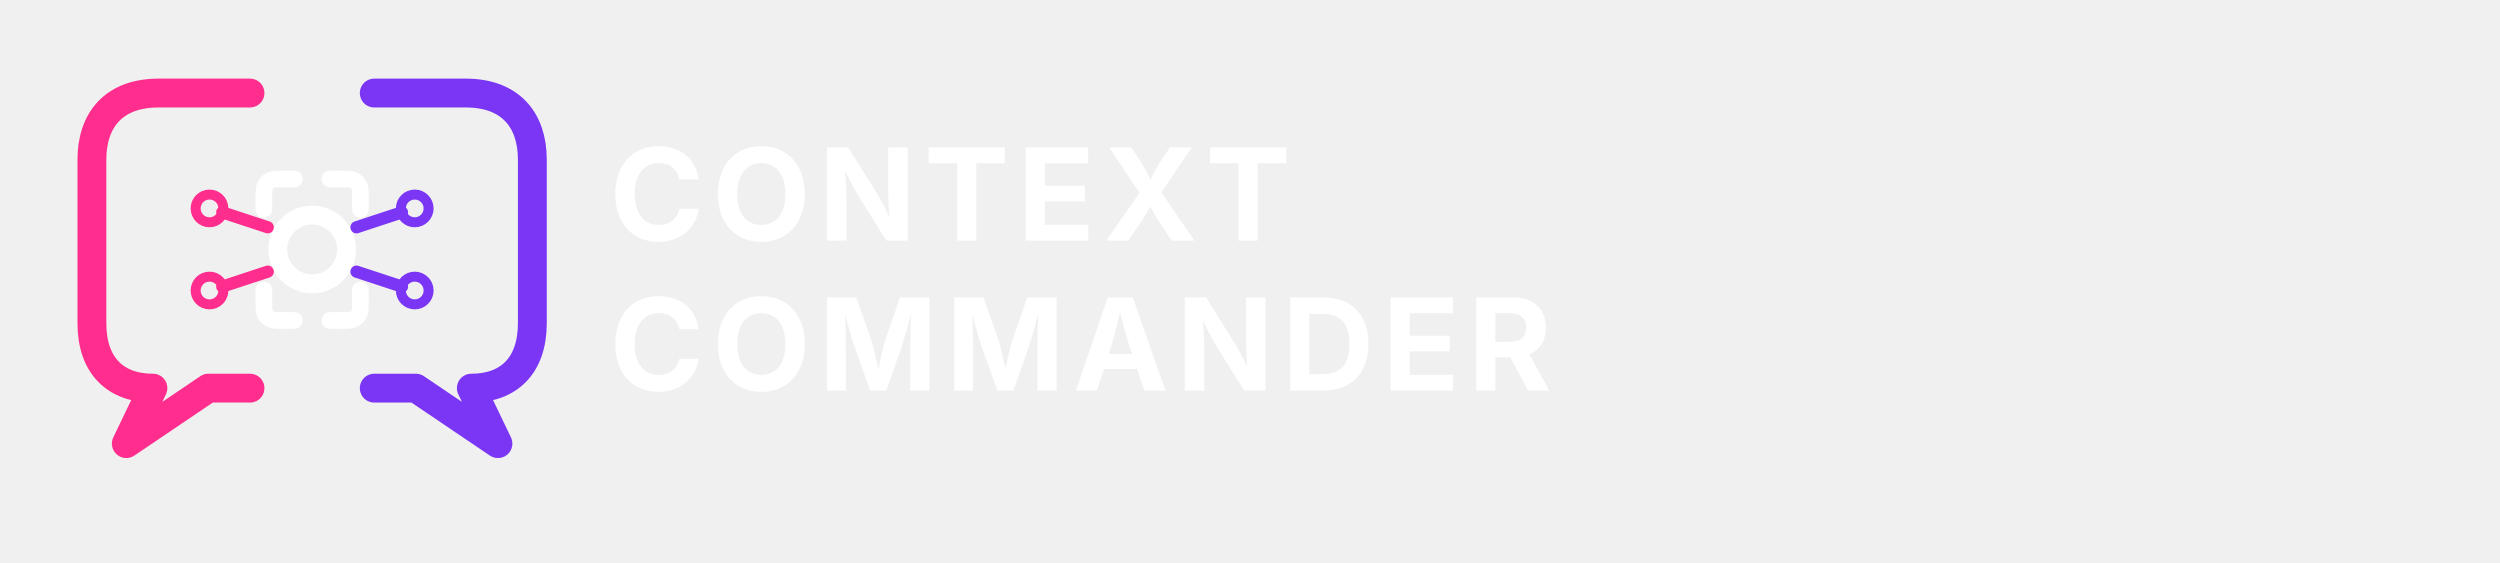
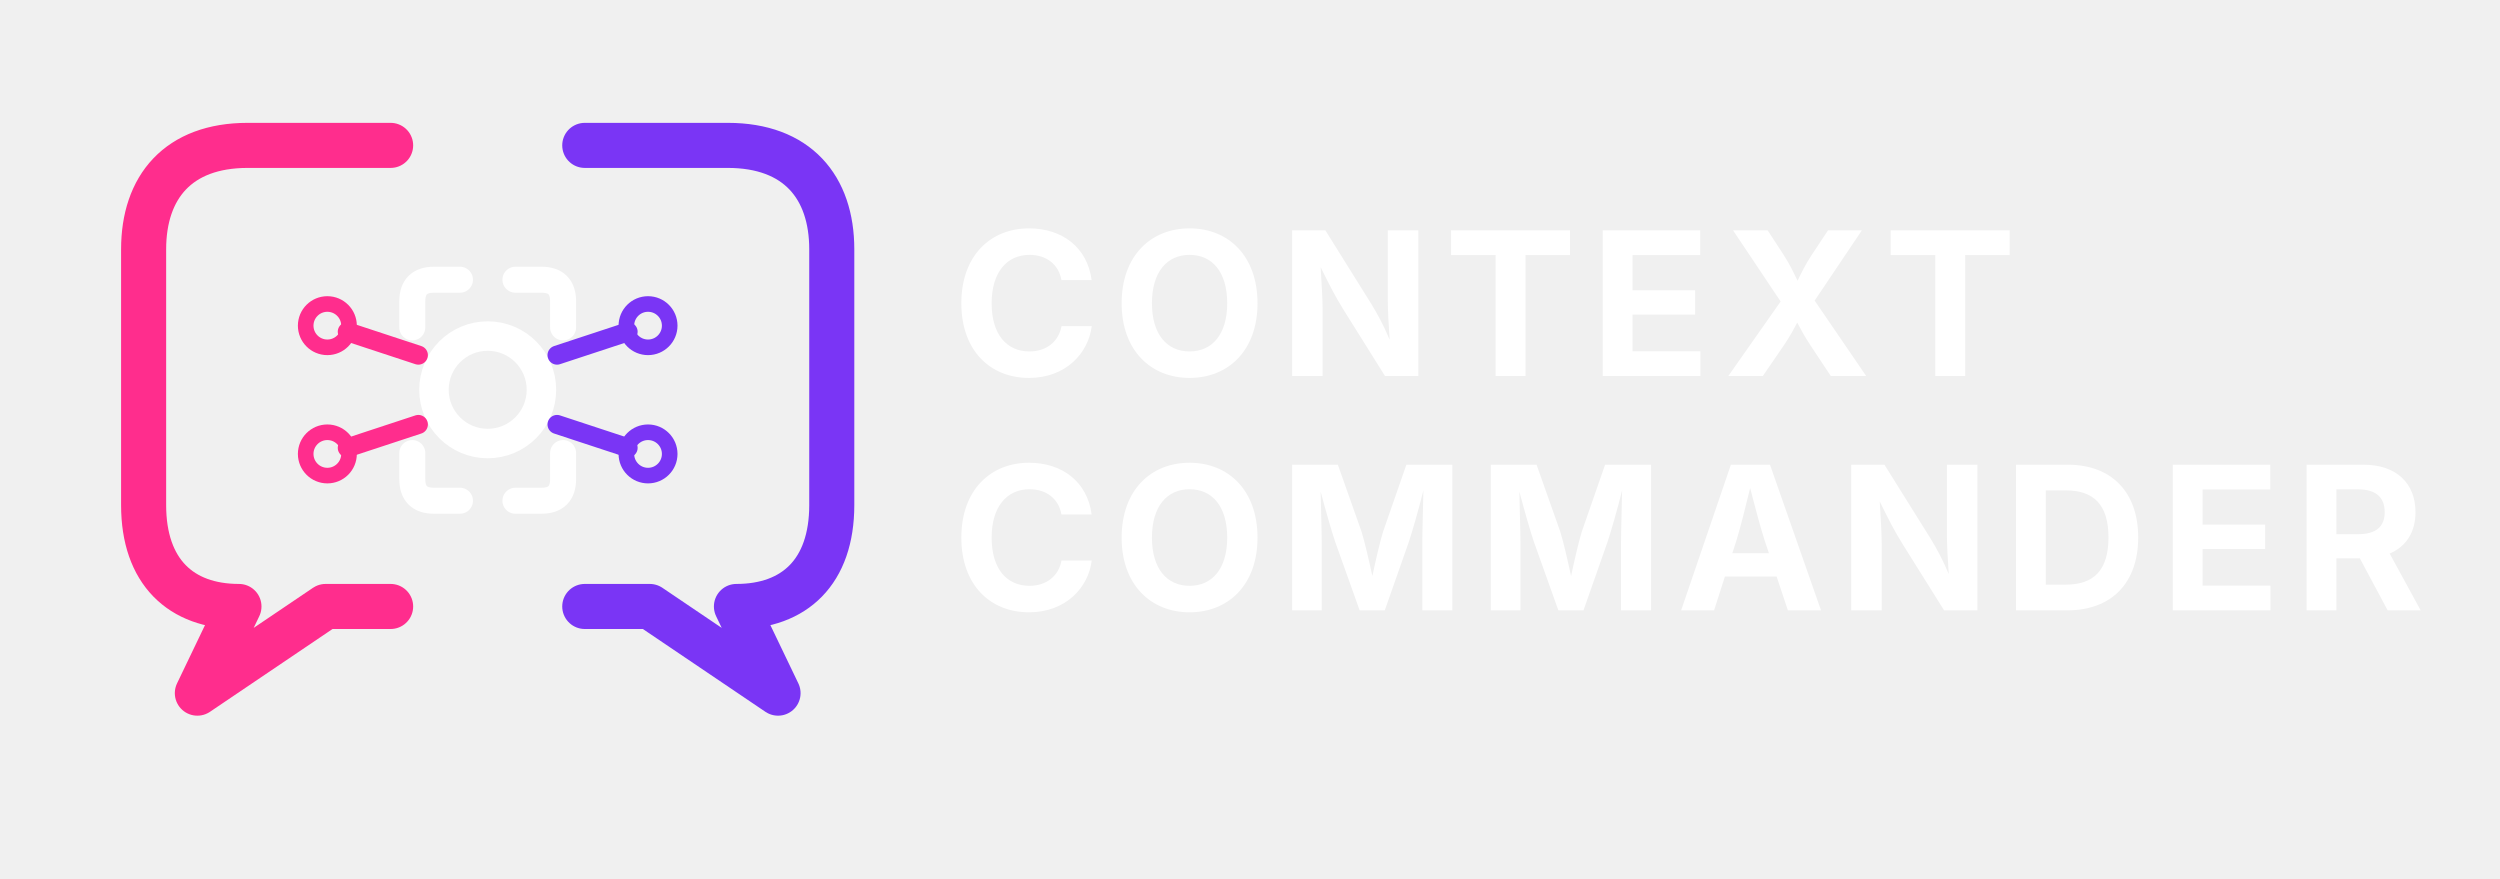
- <svg xmlns="http://www.w3.org/2000/svg" viewBox="0 0 1600 360" role="img" aria-label="Context Commander">
+ <svg xmlns="http://www.w3.org/2000/svg" viewBox="0 0 1024 360" role="img" aria-label="Context Commander">
  <g transform="translate(18,-15) scale(0.355)">
    <path d="M 400 210 H 235              C 155 210 115 258 115 330              V 625              C 115 702 158 742 225 742              L 177 842              L 325 742              H 400" fill="none" stroke="#FF2D8D" stroke-width="52" stroke-linecap="round" stroke-linejoin="round" />
    <path d="M 624 210 H 789              C 869 210 909 258 909 330              V 625              C 909 702 866 742 799 742              L 847 842              L 699 742              H 624" fill="none" stroke="#7A35F5" stroke-width="52" stroke-linecap="round" stroke-linejoin="round" />
    <circle cx="512" cy="492" r="62" fill="none" stroke="#FFFFFF" stroke-width="34" />
    <path d="M 425 420 V 390 Q 425 365 450 365 H 480" fill="none" stroke="#FFFFFF" stroke-width="30" stroke-linecap="round" />
    <path d="M 599 420 V 390 Q 599 365 574 365 H 544" fill="none" stroke="#FFFFFF" stroke-width="30" stroke-linecap="round" />
    <path d="M 425 565 V 595 Q 425 620 450 620 H 480" fill="none" stroke="#FFFFFF" stroke-width="30" stroke-linecap="round" />
    <path d="M 599 565 V 595 Q 599 620 574 620 H 544" fill="none" stroke="#FFFFFF" stroke-width="30" stroke-linecap="round" />
    <line x1="350" y1="425" x2="432" y2="452" stroke="#FF2D8D" stroke-width="22" stroke-linecap="round" />
    <circle cx="327" cy="418" r="25" fill="none" stroke="#FF2D8D" stroke-width="18" />
    <line x1="350" y1="559" x2="432" y2="532" stroke="#FF2D8D" stroke-width="22" stroke-linecap="round" />
    <circle cx="327" cy="566" r="25" fill="none" stroke="#FF2D8D" stroke-width="18" />
    <line x1="592" y1="452" x2="674" y2="425" stroke="#7A35F5" stroke-width="22" stroke-linecap="round" />
    <circle cx="697" cy="418" r="25" fill="none" stroke="#7A35F5" stroke-width="18" />
    <line x1="592" y1="532" x2="674" y2="559" stroke="#7A35F5" stroke-width="22" stroke-linecap="round" />
    <circle cx="697" cy="566" r="25" fill="none" stroke="#7A35F5" stroke-width="18" />
  </g>
  <path d="M786 -20C1162 -20 1394 233 1428 510H1119C1089 348 961 251 791 251C561 251 404 421 404 744C404 1060 559 1239 792 1239C962 1239 1090 1143 1118 981H1427C1383 1316 1125 1510 786 1510C393 1510 94 1231 94 744C94 260 389 -20 786 -20Z" fill="#FFFFFF" transform="translate(390.000 154.000) scale(0.040039 -0.040039)" />
  <path d="M789 -20C1184 -20 1484 259 1484 744C1484 1231 1184 1510 789 1510C394 1510 94 1231 94 744C94 260 394 -20 789 -20ZM789 251C558 251 404 425 404 744C404 1064 558 1239 789 1239C1020 1239 1174 1065 1174 744C1174 425 1020 251 789 251Z" fill="#FFFFFF" transform="translate(455.659 154.000) scale(0.040039 -0.040039)" />
  <path d="M135 0H447V685C447 773 438 933 427 1113C519 927 574 818 657 684L1085 0H1426V1490H1114V775C1114 677 1122 517 1133 371C1068 526 1005 639 946 736L475 1490H135Z" fill="#FFFFFF" transform="translate(523.841 154.000) scale(0.040039 -0.040039)" />
  <path d="M75 1237H531V0H837V1237H1292V1490H75Z" fill="#FFFFFF" transform="translate(591.342 154.000) scale(0.040039 -0.040039)" />
  <path d="M135 0H1134V253H440V628H1080V877H440V1237H1132V1490H135Z" fill="#FFFFFF" transform="translate(651.075 154.000) scale(0.040039 -0.040039)" />
  <path d="M51 0H404L618 312C689 417 717 474 756 546C795 473 823 417 892 312L1099 0H1461L934 771L1417 1490H1071L905 1240C835 1133 799 1055 759 974C720 1055 685 1133 616 1240L453 1490H99L586 762Z" fill="#FFFFFF" transform="translate(705.884 154.000) scale(0.040039 -0.040039)" />
  <path d="M75 1237H531V0H837V1237H1292V1490H75Z" fill="#FFFFFF" transform="translate(771.423 154.000) scale(0.040039 -0.040039)" />
  <path d="M786 -20C1162 -20 1394 233 1428 510H1119C1089 348 961 251 791 251C561 251 404 421 404 744C404 1060 559 1239 792 1239C962 1239 1090 1143 1118 981H1427C1383 1316 1125 1510 786 1510C393 1510 94 1231 94 744C94 260 389 -20 786 -20Z" fill="#FFFFFF" transform="translate(390.000 250.000) scale(0.040039 -0.040039)" />
  <path d="M789 -20C1184 -20 1484 259 1484 744C1484 1231 1184 1510 789 1510C394 1510 94 1231 94 744C94 260 394 -20 789 -20ZM789 251C558 251 404 425 404 744C404 1064 558 1239 789 1239C1020 1239 1174 1065 1174 744C1174 425 1020 251 789 251Z" fill="#FFFFFF" transform="translate(455.659 250.000) scale(0.040039 -0.040039)" />
  <path d="M135 0H438V703C438 815 430 1034 427 1215C480 1015 540 806 575 703L826 0H1083L1330 703C1365 809 1428 1026 1478 1227C1475 1039 1467 815 1467 703V0H1774V1490H1304L1066 806C1036 711 990 512 956 351C921 513 875 712 845 806L603 1490H135Z" fill="#FFFFFF" transform="translate(523.841 250.000) scale(0.040039 -0.040039)" />
  <path d="M135 0H438V703C438 815 430 1034 427 1215C480 1015 540 806 575 703L826 0H1083L1330 703C1365 809 1428 1026 1478 1227C1475 1039 1467 815 1467 703V0H1774V1490H1304L1066 806C1036 711 990 512 956 351C921 513 875 712 845 806L603 1490H135Z" fill="#FFFFFF" transform="translate(605.235 250.000) scale(0.040039 -0.040039)" />
  <path d="M49 0H386L497 346H1026L1141 0H1480L958 1490H558ZM573 585 616 719C661 869 705 1046 755 1251C807 1048 854 872 902 719L947 585Z" fill="#FFFFFF" transform="translate(686.630 250.000) scale(0.040039 -0.040039)" />
  <path d="M135 0H447V685C447 773 438 933 427 1113C519 927 574 818 657 684L1085 0H1426V1490H1114V775C1114 677 1122 517 1133 371C1068 526 1005 639 946 736L475 1490H135Z" fill="#FFFFFF" transform="translate(752.850 250.000) scale(0.040039 -0.040039)" />
  <path d="M659 0C1112 0 1385 280 1385 746C1385 1210 1112 1490 664 1490H135V0ZM440 263V1227H646C931 1227 1081 1079 1081 746C1081 411 931 263 644 263Z" fill="#FFFFFF" transform="translate(820.351 250.000) scale(0.040039 -0.040039)" />
  <path d="M135 0H1134V253H440V628H1080V877H440V1237H1132V1490H135Z" fill="#FFFFFF" transform="translate(884.568 250.000) scale(0.040039 -0.040039)" />
  <path d="M135 0H440V532H680L964 0H1302L985 581C1155 654 1249 801 1249 1005C1249 1298 1055 1490 716 1490H135ZM440 779V1238H659C846 1238 934 1155 934 1005C934 856 846 779 660 779Z" fill="#FFFFFF" transform="translate(939.377 250.000) scale(0.040039 -0.040039)" />
</svg>
